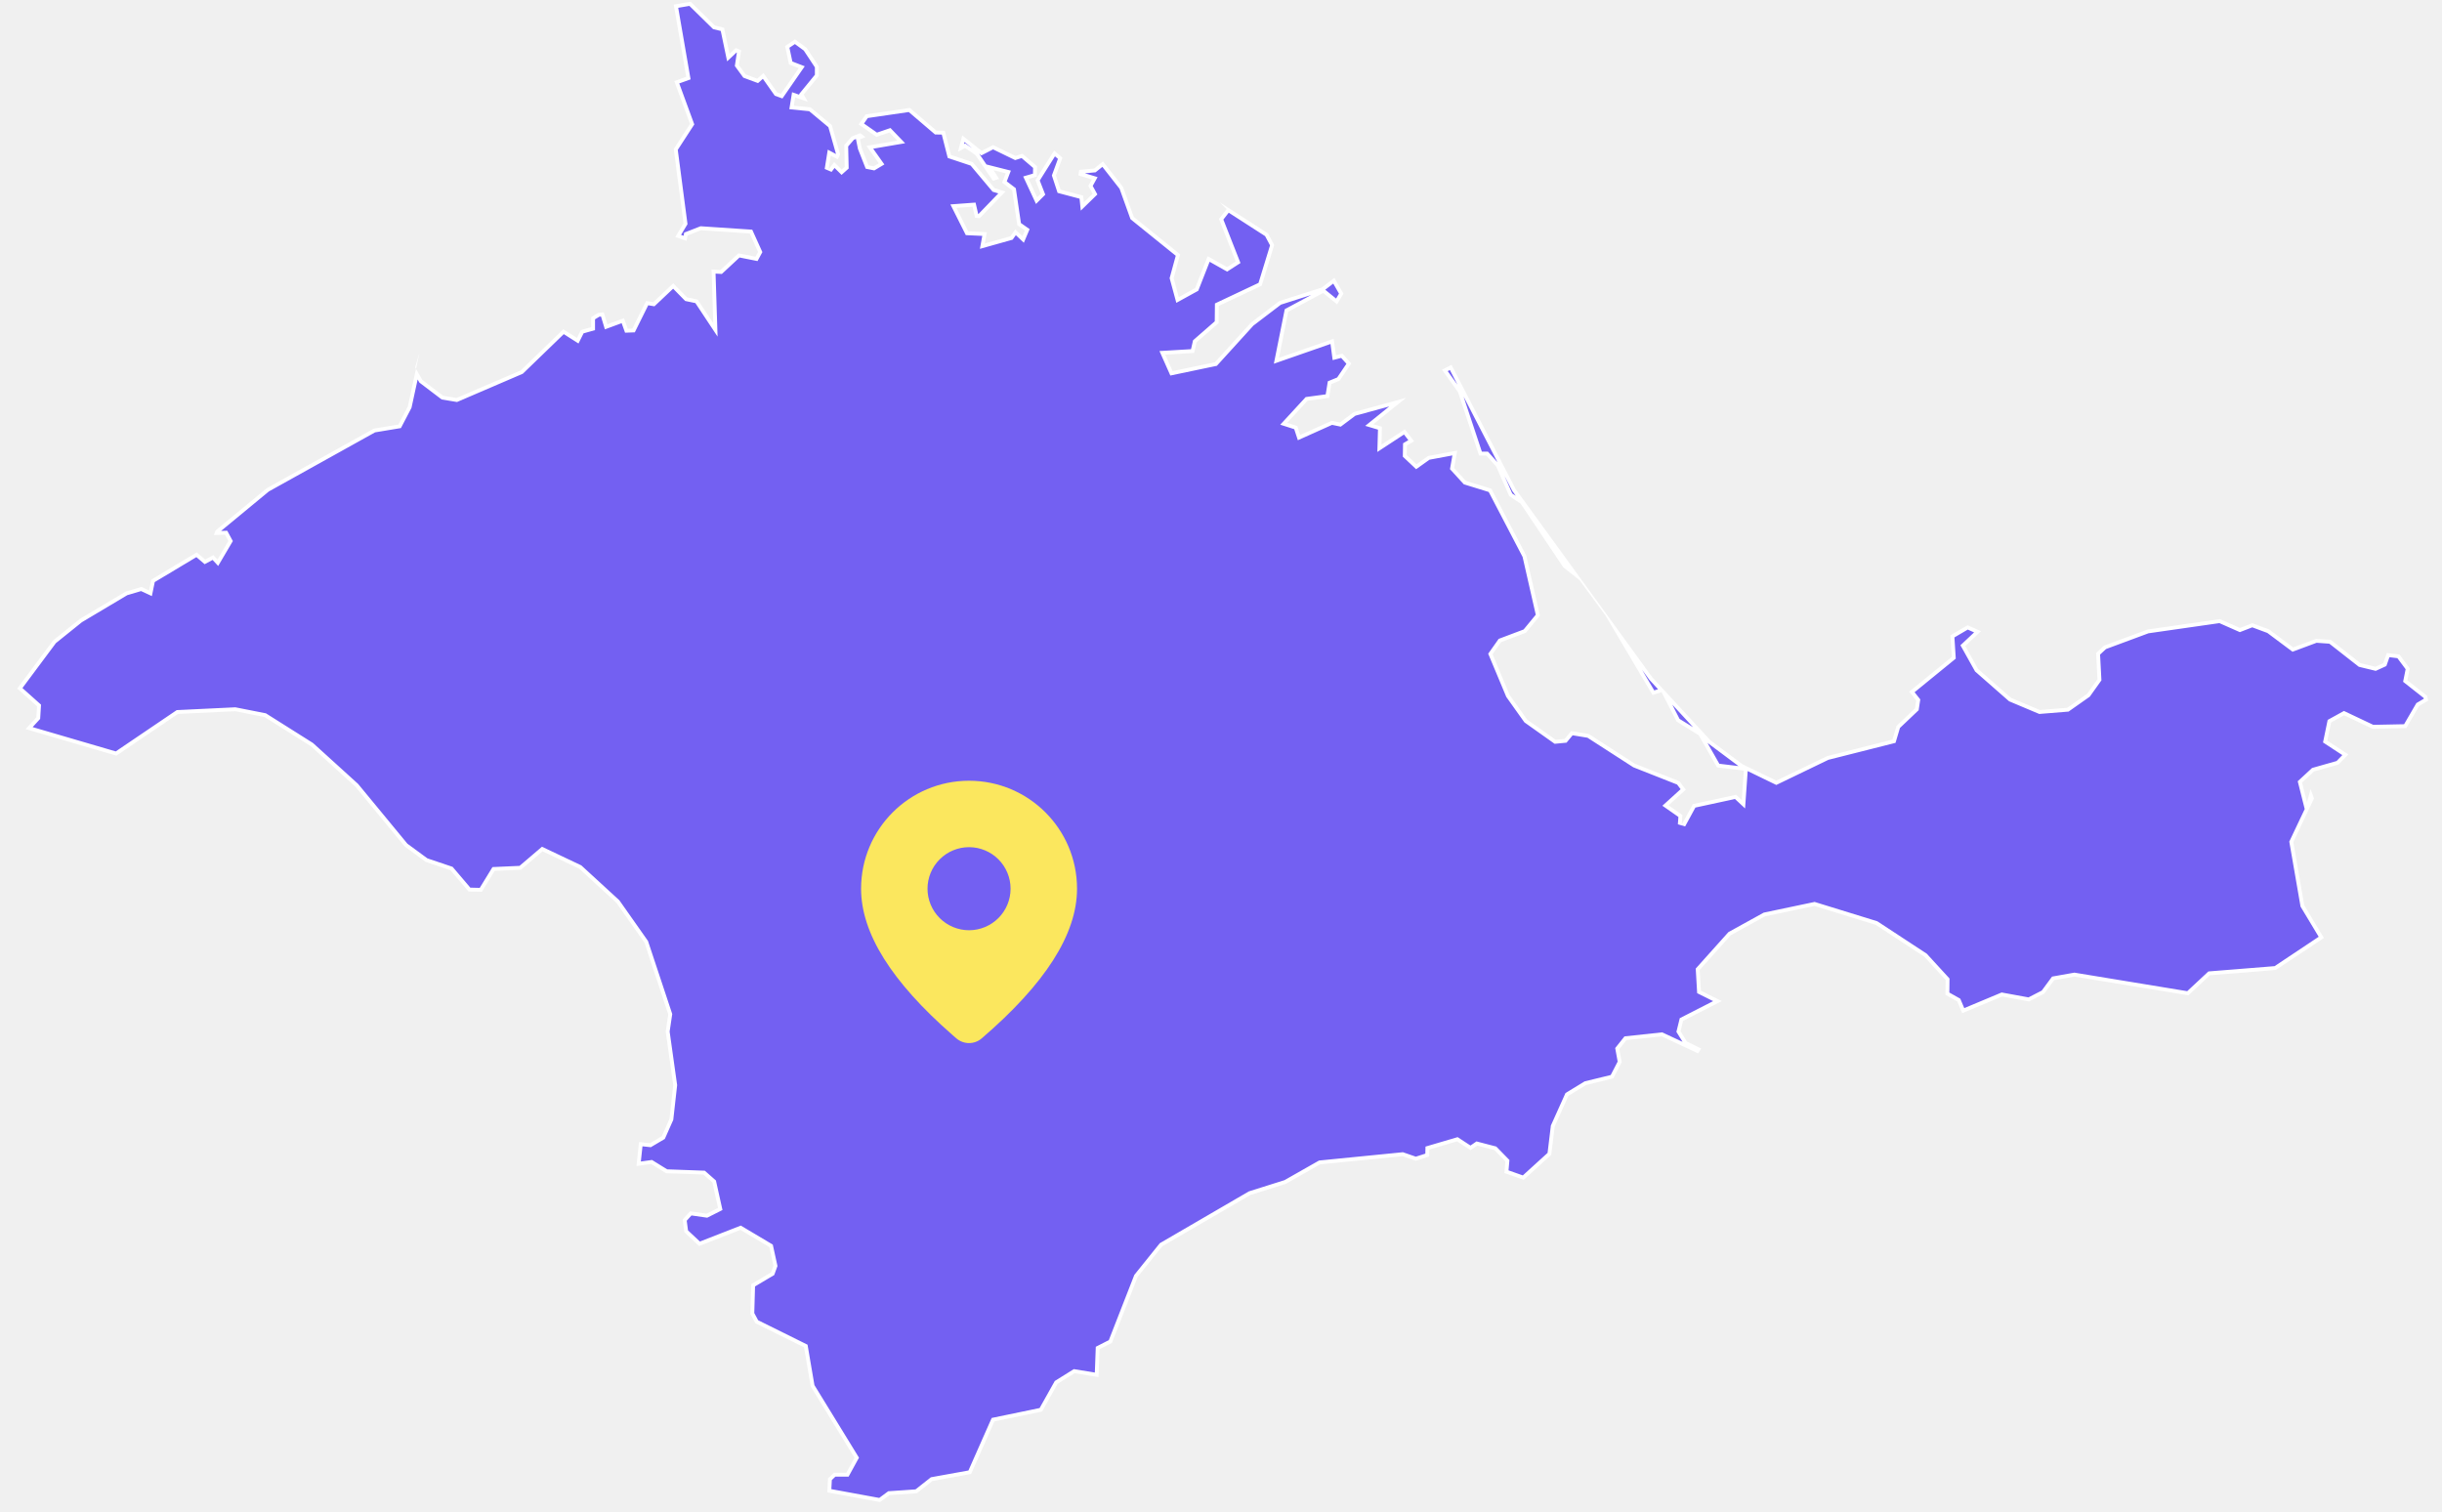
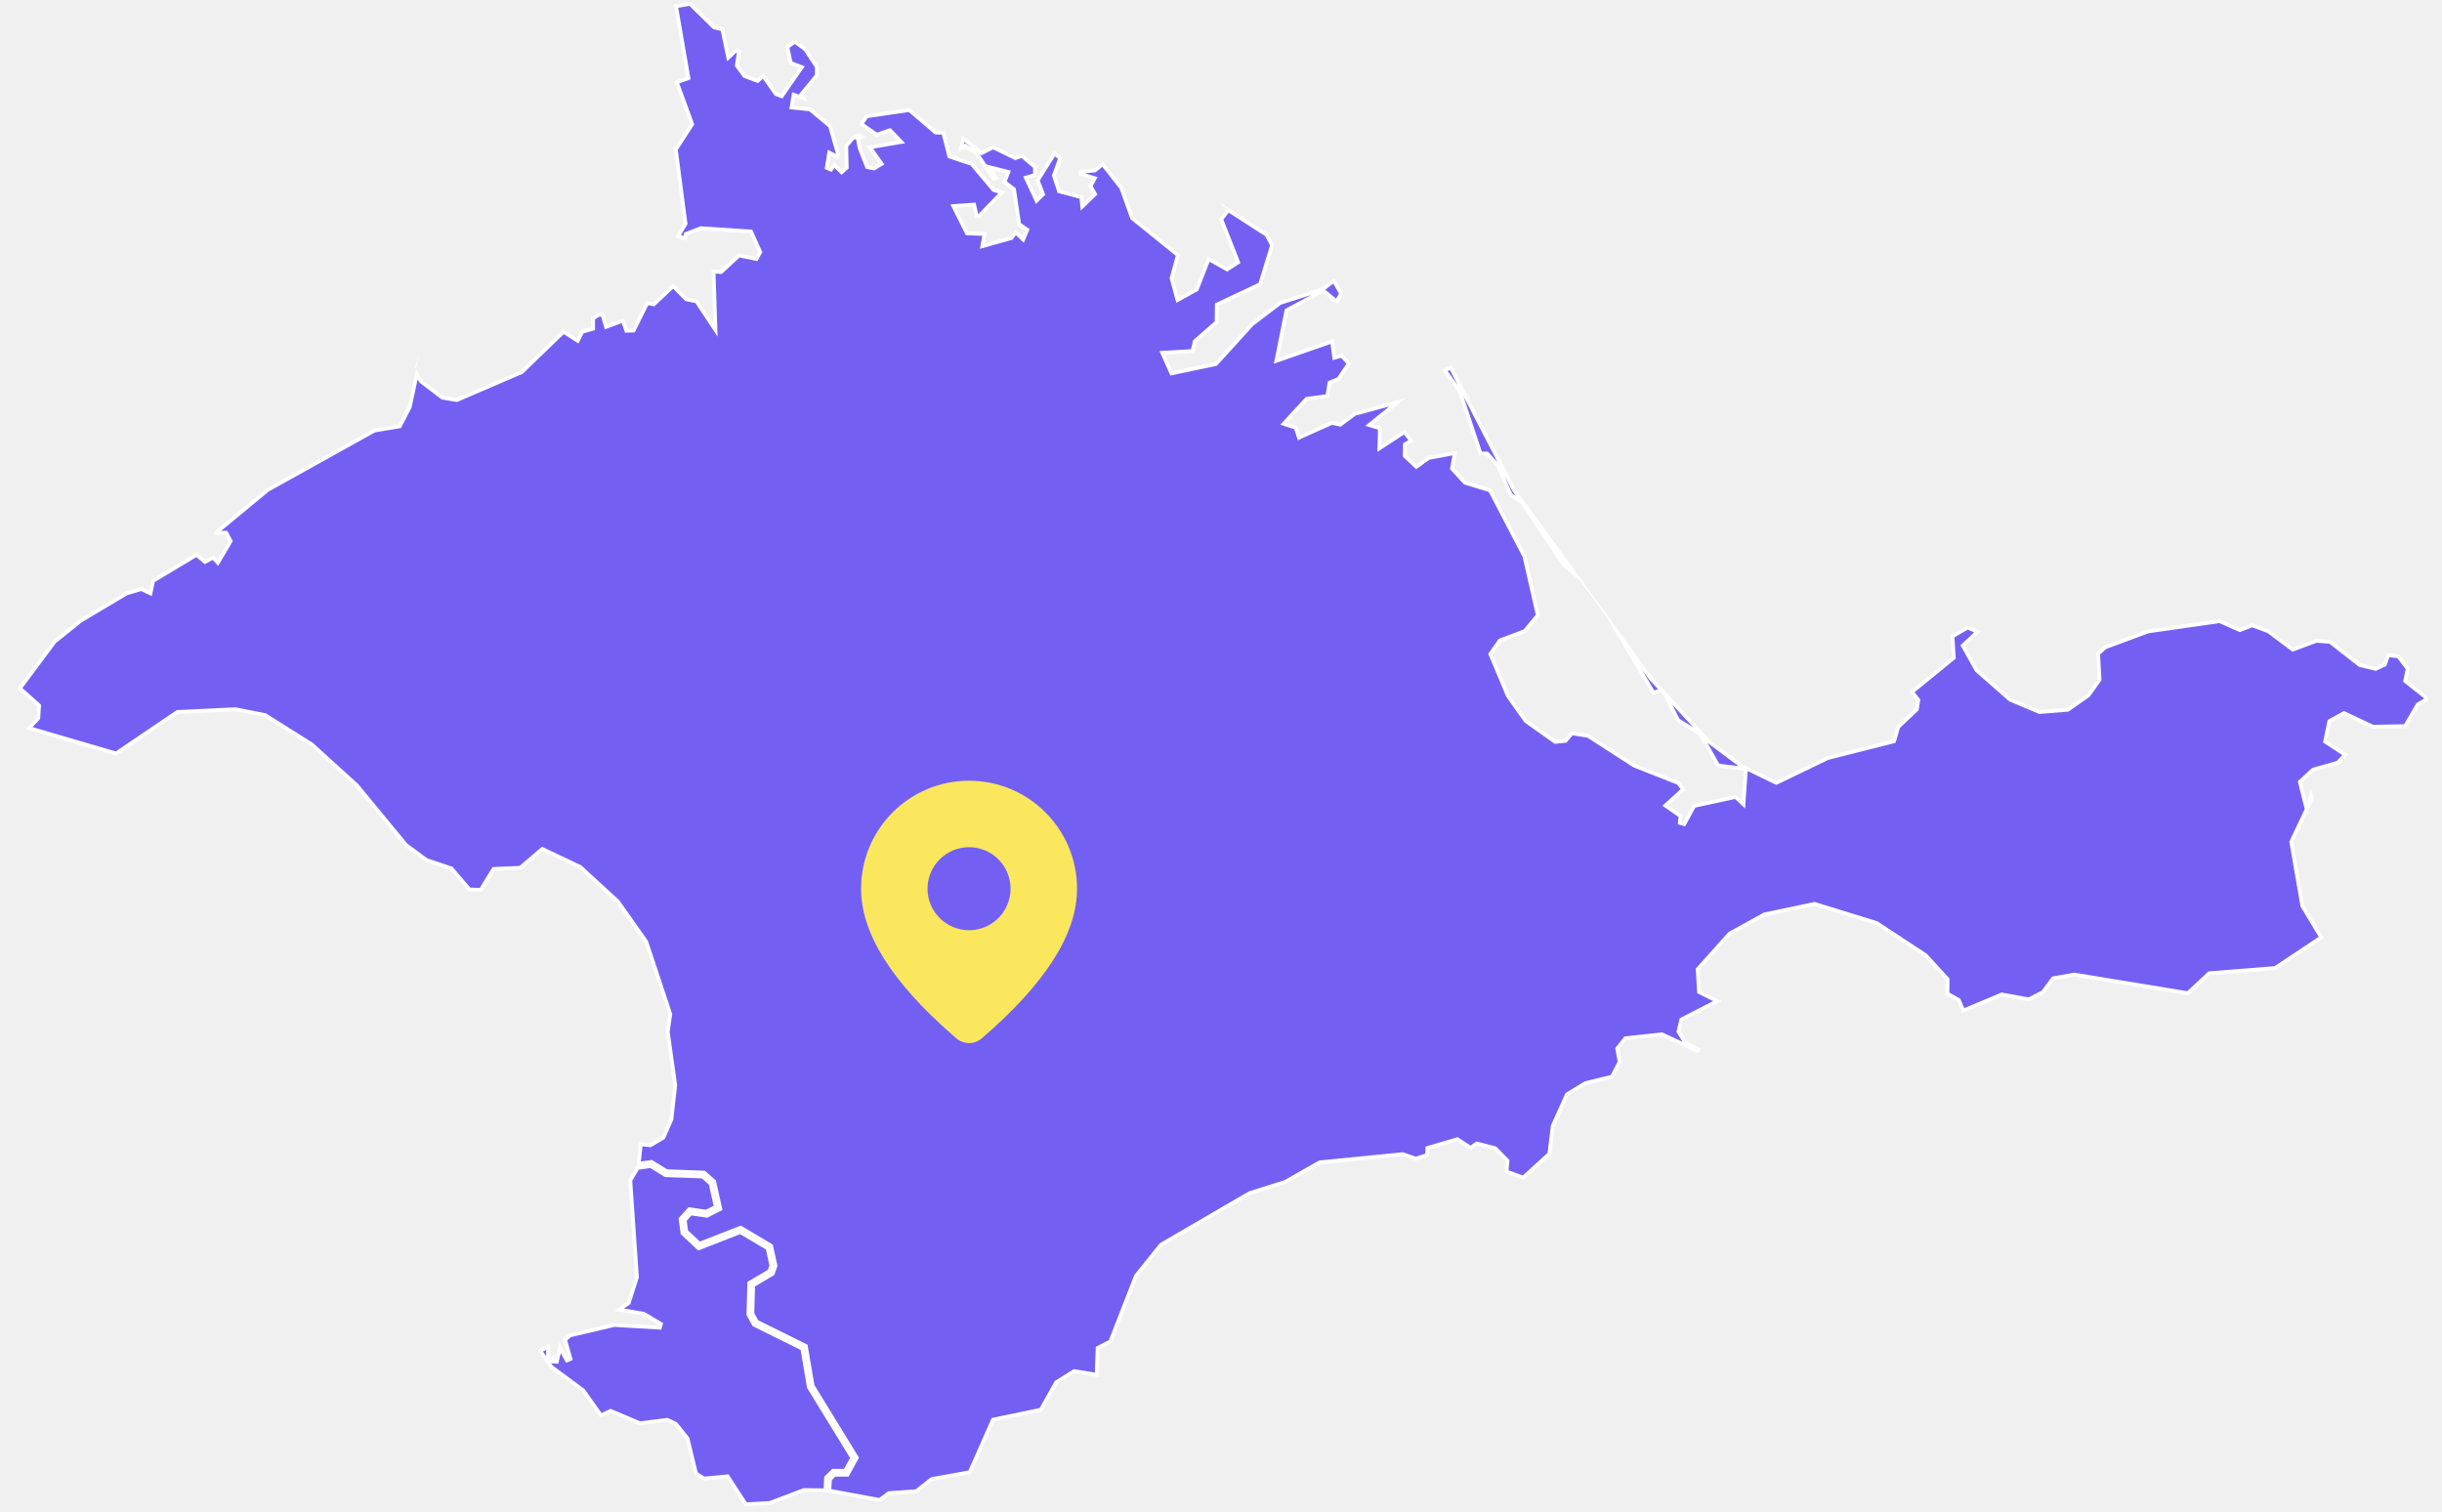
<svg xmlns="http://www.w3.org/2000/svg" width="126" height="78" viewBox="0 0 126 78" fill="none">
  <mask id="path-1-inside-1_902_2302" fill="white">
    <path d="M125.228 35.899L125.29 36.154L124.822 36.426L124.16 37.568L122.413 37.603L120.948 36.909L120.278 37.278L120.084 38.218L121.169 38.929L120.666 39.447L119.395 39.808L118.778 40.379L119.034 41.397L119.219 40.712L119.395 41.204L118.328 43.453L118.892 46.711L119.907 48.398L117.428 50.049L114.03 50.321L112.918 51.358L107.033 50.391L105.991 50.576L105.48 51.27L104.694 51.674L103.3 51.419L101.244 52.28L100.988 51.674L100.379 51.331L100.388 50.567L99.285 49.364L96.779 47.721L93.62 46.746L91.07 47.282L89.305 48.257L87.699 50.049L87.761 51.12L88.837 51.656L86.843 52.675L86.711 53.211L87.037 53.738L87.778 54.107L87.62 54.353L85.731 53.474L83.922 53.668L83.552 54.133L83.675 54.809L83.243 55.644L81.84 55.986L80.931 56.54L80.216 58.13L80.04 59.587L78.619 60.879L77.622 60.527L77.675 59.93L77.101 59.342L76.219 59.113L75.875 59.35L75.178 58.894L73.748 59.315L73.739 59.675L73.051 59.895L72.363 59.658L68.118 60.079L66.354 61.081L64.518 61.66L59.974 64.304L58.703 65.885L57.371 69.293L56.735 69.618L56.682 71.058L55.447 70.856L54.573 71.401L53.77 72.833L51.309 73.342L50.108 76.056L48.114 76.416L47.311 77.049L45.899 77.145L45.414 77.505L42.687 77.005L42.723 76.284L43.023 75.995H43.667L44.09 75.222L41.831 71.541L41.487 69.521L38.972 68.274L38.717 67.8L38.761 66.263L39.784 65.657L39.908 65.314L39.696 64.348L38.205 63.461L36.069 64.295L35.31 63.584L35.222 62.925L35.602 62.504L36.458 62.627L37.049 62.328L36.758 61.019L36.29 60.606L34.366 60.536L33.599 60.062L32.84 60.167L32.972 58.929L33.537 58.99L34.146 58.63L34.543 57.734L34.737 55.995L34.349 53.228L34.481 52.341L33.254 48.644L31.807 46.588L29.884 44.823L27.995 43.927L26.883 44.876L25.524 44.937L24.863 46.017L24.174 46L23.239 44.902L21.96 44.471L20.883 43.681L18.333 40.589L16.03 38.499L13.647 36.997L12.13 36.698L9.182 36.839L6.006 38.991L1.32 37.62L1.876 37.014L1.911 36.444L0.888 35.53L2.741 33.044L4.117 31.938L6.491 30.524L7.294 30.287L7.691 30.471L7.806 29.909L10.153 28.503L10.585 28.872L11.009 28.644L11.221 28.872L11.785 27.915L11.609 27.59L11.035 27.608L11.124 27.37L13.762 25.192L19.286 22.118L20.556 21.907L21.042 20.976L21.642 18.209L21.421 18.956L21.792 19.606L22.868 20.423L23.557 20.537L26.866 19.114L29.063 16.989L29.769 17.437L29.972 17.032L30.501 16.883V16.365L30.863 16.145L31.154 16.119L31.34 16.734L32.196 16.418L32.39 16.962L32.628 16.953L33.334 15.531L33.704 15.592L34.737 14.617L35.452 15.346L35.999 15.46L36.802 16.672L36.714 13.906L37.172 13.932L38.099 13.071L38.981 13.247L39.114 13.001L38.681 12.044L36.175 11.877L35.478 12.149L35.425 12.43L34.843 12.228L35.266 11.525L34.763 7.687L35.602 6.396L34.79 4.183L35.407 3.963L34.763 0.239L35.637 0.09L36.89 1.319L37.358 1.433L37.64 2.777L37.958 2.479L38.24 2.593L38.125 3.357L38.478 3.84L39.069 4.06L39.396 3.77L40.102 4.771L40.296 4.841L41.214 3.515L40.711 3.322L40.508 2.373L41.02 2.031L41.62 2.47L42.246 3.418V3.928L41.47 4.877L41.681 5.254L41.028 5.026L40.958 5.456L41.831 5.544L42.917 6.449L43.349 7.968L43.226 8.223L42.864 8.03L42.749 8.75L43.04 8.363L43.429 8.75L43.587 8.609L43.561 7.485L43.94 7.046L44.39 6.87L44.655 7.072L44.373 7.195L44.461 7.634L44.814 8.53L45.079 8.583L45.343 8.425L44.708 7.529L46.296 7.257L45.891 6.835L45.22 7.064L44.302 6.422L44.664 5.904L46.949 5.57L48.317 6.739L48.749 6.747L49.067 7.995L50.197 8.372L51.326 9.716L51.882 9.883L50.55 11.262L50.311 11.236L50.179 10.665L49.35 10.726L49.958 11.938L50.92 11.982L50.814 12.562L52.129 12.193L52.385 11.833L52.756 12.184L52.879 11.894L52.491 11.622L52.226 9.821L51.706 9.426L51.891 8.943L51.264 8.785L51.556 9.233L51.229 9.33L50.329 8.003L49.791 7.634L49.429 7.836L49.65 6.984L50.656 7.784L51.238 7.485L52.394 8.047L52.756 7.933L53.506 8.574L53.497 9.11L53.073 9.233L53.515 10.182L53.7 9.997L53.426 9.294L54.388 7.766L54.821 8.135L54.485 9.057L54.724 9.786L55.888 10.094L55.923 10.436L56.374 9.997L56.153 9.593L56.338 9.259L55.641 9.049L55.685 8.767L56.453 8.697L56.912 8.328L57.944 9.646L58.5 11.192L60.892 13.124L60.556 14.354L60.821 15.329L61.668 14.863L62.312 13.221L63.309 13.783L63.759 13.493L62.895 11.297L63.292 10.788L62.93 10.436L65.427 12.044L65.745 12.641L65.101 14.74L62.886 15.785L62.877 16.672L61.739 17.665L61.615 18.209L60.124 18.297L60.503 19.149L62.683 18.693L64.536 16.655L66.001 15.539L68.198 14.837L68.851 14.336L69.319 15.153L68.992 15.706L68.268 15.118L66.468 16.084L65.992 18.464L68.816 17.48L68.93 18.332L69.266 18.245L69.724 18.754L69.124 19.641L68.692 19.817L68.577 20.528L67.466 20.678L66.415 21.819L66.936 21.986L67.086 22.443L68.71 21.714L69.133 21.802L69.848 21.266L72.548 20.528L70.863 21.89L71.304 22.021L71.278 22.944L72.486 22.153L72.963 22.768L72.592 22.988L72.583 23.48L73.086 23.954L73.678 23.532L75.187 23.251L75.028 24.147L75.637 24.814L76.951 25.219L78.751 28.67L79.457 31.771L78.734 32.649L77.454 33.132L77.013 33.756L77.895 35.864L78.796 37.129L80.269 38.174L80.728 38.13L81.063 37.726L81.981 37.875L84.364 39.412L86.658 40.317L86.984 40.747L86.093 41.556L86.808 42.056L86.773 42.548L87.346 41.494L89.579 41.011L89.87 41.283L89.976 39.764L88.59 39.597L87.646 37.937L86.508 37.234L85.731 35.715L85.264 35.864L82.828 31.744L81.496 29.935L80.657 29.268L78.46 25.991L77.869 25.596L77.198 24.077L76.687 23.506H76.316L75.231 20.238L74.401 19.079L74.895 18.824L78.204 25.236L85.255 34.95L88.255 38.2L89.914 39.439L91.652 40.282L94.273 39.017L97.644 38.165L97.856 37.454L98.809 36.549L98.87 36.145L98.509 35.688L100.706 33.896L100.635 32.781L101.518 32.263L102.215 32.57L101.403 33.334L102.065 34.52L103.768 36.013L105.25 36.637L106.662 36.523L107.686 35.802L108.224 35.047L108.153 33.694L108.559 33.317L110.809 32.482L114.542 31.947L115.574 32.403L116.21 32.157L117.083 32.482L118.319 33.405L119.501 32.965L120.26 33.018L121.795 34.221L122.563 34.406L122.969 34.221L123.154 33.694L123.807 33.773L124.337 34.485L124.213 35.1L125.228 35.899Z" />
  </mask>
  <path d="M125.228 35.899L125.29 36.154L124.822 36.426L124.16 37.568L122.413 37.603L120.948 36.909L120.278 37.278L120.084 38.218L121.169 38.929L120.666 39.447L119.395 39.808L118.778 40.379L119.034 41.397L119.219 40.712L119.395 41.204L118.328 43.453L118.892 46.711L119.907 48.398L117.428 50.049L114.03 50.321L112.918 51.358L107.033 50.391L105.991 50.576L105.48 51.27L104.694 51.674L103.3 51.419L101.244 52.28L100.988 51.674L100.379 51.331L100.388 50.567L99.285 49.364L96.779 47.721L93.62 46.746L91.07 47.282L89.305 48.257L87.699 50.049L87.761 51.12L88.837 51.656L86.843 52.675L86.711 53.211L87.037 53.738L87.778 54.107L87.62 54.353L85.731 53.474L83.922 53.668L83.552 54.133L83.675 54.809L83.243 55.644L81.84 55.986L80.931 56.54L80.216 58.13L80.04 59.587L78.619 60.879L77.622 60.527L77.675 59.93L77.101 59.342L76.219 59.113L75.875 59.35L75.178 58.894L73.748 59.315L73.739 59.675L73.051 59.895L72.363 59.658L68.118 60.079L66.354 61.081L64.518 61.66L59.974 64.304L58.703 65.885L57.371 69.293L56.735 69.618L56.682 71.058L55.447 70.856L54.573 71.401L53.77 72.833L51.309 73.342L50.108 76.056L48.114 76.416L47.311 77.049L45.899 77.145L45.414 77.505L42.687 77.005L42.723 76.284L43.023 75.995H43.667L44.09 75.222L41.831 71.541L41.487 69.521L38.972 68.274L38.717 67.8L38.761 66.263L39.784 65.657L39.908 65.314L39.696 64.348L38.205 63.461L36.069 64.295L35.31 63.584L35.222 62.925L35.602 62.504L36.458 62.627L37.049 62.328L36.758 61.019L36.29 60.606L34.366 60.536L33.599 60.062L32.84 60.167L32.972 58.929L33.537 58.99L34.146 58.63L34.543 57.734L34.737 55.995L34.349 53.228L34.481 52.341L33.254 48.644L31.807 46.588L29.884 44.823L27.995 43.927L26.883 44.876L25.524 44.937L24.863 46.017L24.174 46L23.239 44.902L21.96 44.471L20.883 43.681L18.333 40.589L16.03 38.499L13.647 36.997L12.13 36.698L9.182 36.839L6.006 38.991L1.32 37.62L1.876 37.014L1.911 36.444L0.888 35.53L2.741 33.044L4.117 31.938L6.491 30.524L7.294 30.287L7.691 30.471L7.806 29.909L10.153 28.503L10.585 28.872L11.009 28.644L11.221 28.872L11.785 27.915L11.609 27.59L11.035 27.608L11.124 27.37L13.762 25.192L19.286 22.118L20.556 21.907L21.042 20.976L21.642 18.209L21.421 18.956L21.792 19.606L22.868 20.423L23.557 20.537L26.866 19.114L29.063 16.989L29.769 17.437L29.972 17.032L30.501 16.883V16.365L30.863 16.145L31.154 16.119L31.34 16.734L32.196 16.418L32.39 16.962L32.628 16.953L33.334 15.531L33.704 15.592L34.737 14.617L35.452 15.346L35.999 15.46L36.802 16.672L36.714 13.906L37.172 13.932L38.099 13.071L38.981 13.247L39.114 13.001L38.681 12.044L36.175 11.877L35.478 12.149L35.425 12.43L34.843 12.228L35.266 11.525L34.763 7.687L35.602 6.396L34.79 4.183L35.407 3.963L34.763 0.239L35.637 0.09L36.89 1.319L37.358 1.433L37.64 2.777L37.958 2.479L38.24 2.593L38.125 3.357L38.478 3.84L39.069 4.06L39.396 3.77L40.102 4.771L40.296 4.841L41.214 3.515L40.711 3.322L40.508 2.373L41.02 2.031L41.62 2.47L42.246 3.418V3.928L41.47 4.877L41.681 5.254L41.028 5.026L40.958 5.456L41.831 5.544L42.917 6.449L43.349 7.968L43.226 8.223L42.864 8.03L42.749 8.75L43.04 8.363L43.429 8.75L43.587 8.609L43.561 7.485L43.94 7.046L44.39 6.87L44.655 7.072L44.373 7.195L44.461 7.634L44.814 8.53L45.079 8.583L45.343 8.425L44.708 7.529L46.296 7.257L45.891 6.835L45.22 7.064L44.302 6.422L44.664 5.904L46.949 5.57L48.317 6.739L48.749 6.747L49.067 7.995L50.197 8.372L51.326 9.716L51.882 9.883L50.55 11.262L50.311 11.236L50.179 10.665L49.35 10.726L49.958 11.938L50.92 11.982L50.814 12.562L52.129 12.193L52.385 11.833L52.756 12.184L52.879 11.894L52.491 11.622L52.226 9.821L51.706 9.426L51.891 8.943L51.264 8.785L51.556 9.233L51.229 9.33L50.329 8.003L49.791 7.634L49.429 7.836L49.65 6.984L50.656 7.784L51.238 7.485L52.394 8.047L52.756 7.933L53.506 8.574L53.497 9.11L53.073 9.233L53.515 10.182L53.7 9.997L53.426 9.294L54.388 7.766L54.821 8.135L54.485 9.057L54.724 9.786L55.888 10.094L55.923 10.436L56.374 9.997L56.153 9.593L56.338 9.259L55.641 9.049L55.685 8.767L56.453 8.697L56.912 8.328L57.944 9.646L58.5 11.192L60.892 13.124L60.556 14.354L60.821 15.329L61.668 14.863L62.312 13.221L63.309 13.783L63.759 13.493L62.895 11.297L63.292 10.788L62.93 10.436L65.427 12.044L65.745 12.641L65.101 14.74L62.886 15.785L62.877 16.672L61.739 17.665L61.615 18.209L60.124 18.297L60.503 19.149L62.683 18.693L64.536 16.655L66.001 15.539L68.198 14.837L68.851 14.336L69.319 15.153L68.992 15.706L68.268 15.118L66.468 16.084L65.992 18.464L68.816 17.48L68.93 18.332L69.266 18.245L69.724 18.754L69.124 19.641L68.692 19.817L68.577 20.528L67.466 20.678L66.415 21.819L66.936 21.986L67.086 22.443L68.71 21.714L69.133 21.802L69.848 21.266L72.548 20.528L70.863 21.89L71.304 22.021L71.278 22.944L72.486 22.153L72.963 22.768L72.592 22.988L72.583 23.48L73.086 23.954L73.678 23.532L75.187 23.251L75.028 24.147L75.637 24.814L76.951 25.219L78.751 28.67L79.457 31.771L78.734 32.649L77.454 33.132L77.013 33.756L77.895 35.864L78.796 37.129L80.269 38.174L80.728 38.13L81.063 37.726L81.981 37.875L84.364 39.412L86.658 40.317L86.984 40.747L86.093 41.556L86.808 42.056L86.773 42.548L87.346 41.494L89.579 41.011L89.87 41.283L89.976 39.764L88.59 39.597L87.646 37.937L86.508 37.234L85.731 35.715L85.264 35.864L82.828 31.744L81.496 29.935L80.657 29.268L78.46 25.991L77.869 25.596L77.198 24.077L76.687 23.506H76.316L75.231 20.238L74.401 19.079L74.895 18.824L78.204 25.236L85.255 34.95L88.255 38.2L89.914 39.439L91.652 40.282L94.273 39.017L97.644 38.165L97.856 37.454L98.809 36.549L98.87 36.145L98.509 35.688L100.706 33.896L100.635 32.781L101.518 32.263L102.215 32.57L101.403 33.334L102.065 34.52L103.768 36.013L105.25 36.637L106.662 36.523L107.686 35.802L108.224 35.047L108.153 33.694L108.559 33.317L110.809 32.482L114.542 31.947L115.574 32.403L116.21 32.157L117.083 32.482L118.319 33.405L119.501 32.965L120.26 33.018L121.795 34.221L122.563 34.406L122.969 34.221L123.154 33.694L123.807 33.773L124.337 34.485L124.213 35.1L125.228 35.899Z" fill="#7360F2" stroke="white" stroke-width="0.4" mask="url(#path-1-inside-1_902_2302)" />
  <path d="M50 40.286C53.077 40.286 55.572 42.78 55.572 45.857C55.572 48.212 53.917 50.777 50.651 53.582C50.47 53.738 50.238 53.823 49.999 53.823C49.76 53.823 49.528 53.737 49.347 53.581L49.131 53.393C46.01 50.662 44.429 48.159 44.429 45.857C44.429 42.78 46.923 40.286 50 40.286ZM50 43.714C49.432 43.714 48.887 43.94 48.485 44.342C48.083 44.744 47.857 45.289 47.857 45.857C47.857 46.425 48.083 46.971 48.485 47.372C48.887 47.774 49.432 48 50 48C50.568 48 51.113 47.774 51.515 47.372C51.917 46.971 52.143 46.425 52.143 45.857C52.143 45.289 51.917 44.744 51.515 44.342C51.113 43.94 50.568 43.714 50 43.714Z" fill="#FBE75E" />
+   <path d="M28.286 70.299L27.87 69.7L28.277 69.491L28.284 70.094L28.286 70.299ZM28.448 70.532L28.289 70.303L28.448 70.17L28.52 70.109L28.531 70.25L28.729 70.264L28.891 69.546L29.249 70.194L29.433 70.118L29.151 69.127L29.418 68.903L31.702 68.367L34.043 68.506L34.1 68.321L33.236 67.802L33.219 67.793L33.201 67.79L31.942 67.576L32.412 67.25L32.44 67.231L32.45 67.198L32.856 65.925L32.862 65.907L32.861 65.888L32.519 60.904L32.901 60.26L33.577 60.166L34.314 60.622L34.337 60.636L34.363 60.637L36.251 60.706L36.667 61.073L36.935 62.274L36.441 62.524L35.616 62.405L35.563 62.398L35.528 62.437L35.148 62.859L35.117 62.893L35.123 62.939L35.212 63.598L35.217 63.633L35.242 63.657L36.001 64.369L36.047 64.412L36.106 64.389L38.196 63.572L39.608 64.412L39.804 65.308L39.703 65.59L38.71 66.177L38.663 66.205L38.661 66.26L38.617 67.798L38.616 67.824L38.629 67.848L38.885 68.322L38.9 68.35L38.928 68.364L41.398 69.589L41.733 71.559L41.736 71.578L41.747 71.594L43.975 75.225L43.608 75.895H43.023H42.983L42.954 75.923L42.654 76.213L42.625 76.241L42.623 76.28L42.593 76.904L41.498 76.888L41.479 76.888L41.461 76.894L39.711 77.556L38.478 77.623L37.574 76.231L37.541 76.18L37.481 76.186L36.332 76.296L35.91 76.037L35.479 74.25L35.474 74.229L35.46 74.211L34.886 73.491L34.872 73.473L34.851 73.463L34.462 73.279L34.436 73.266L34.407 73.27L33.013 73.442L31.547 72.82L31.505 72.803L31.464 72.822L31.011 73.04L30.098 71.757L30.089 71.743L30.076 71.734L28.448 70.532Z" fill="#7360F2" stroke="white" stroke-width="0.2" />
</svg>
